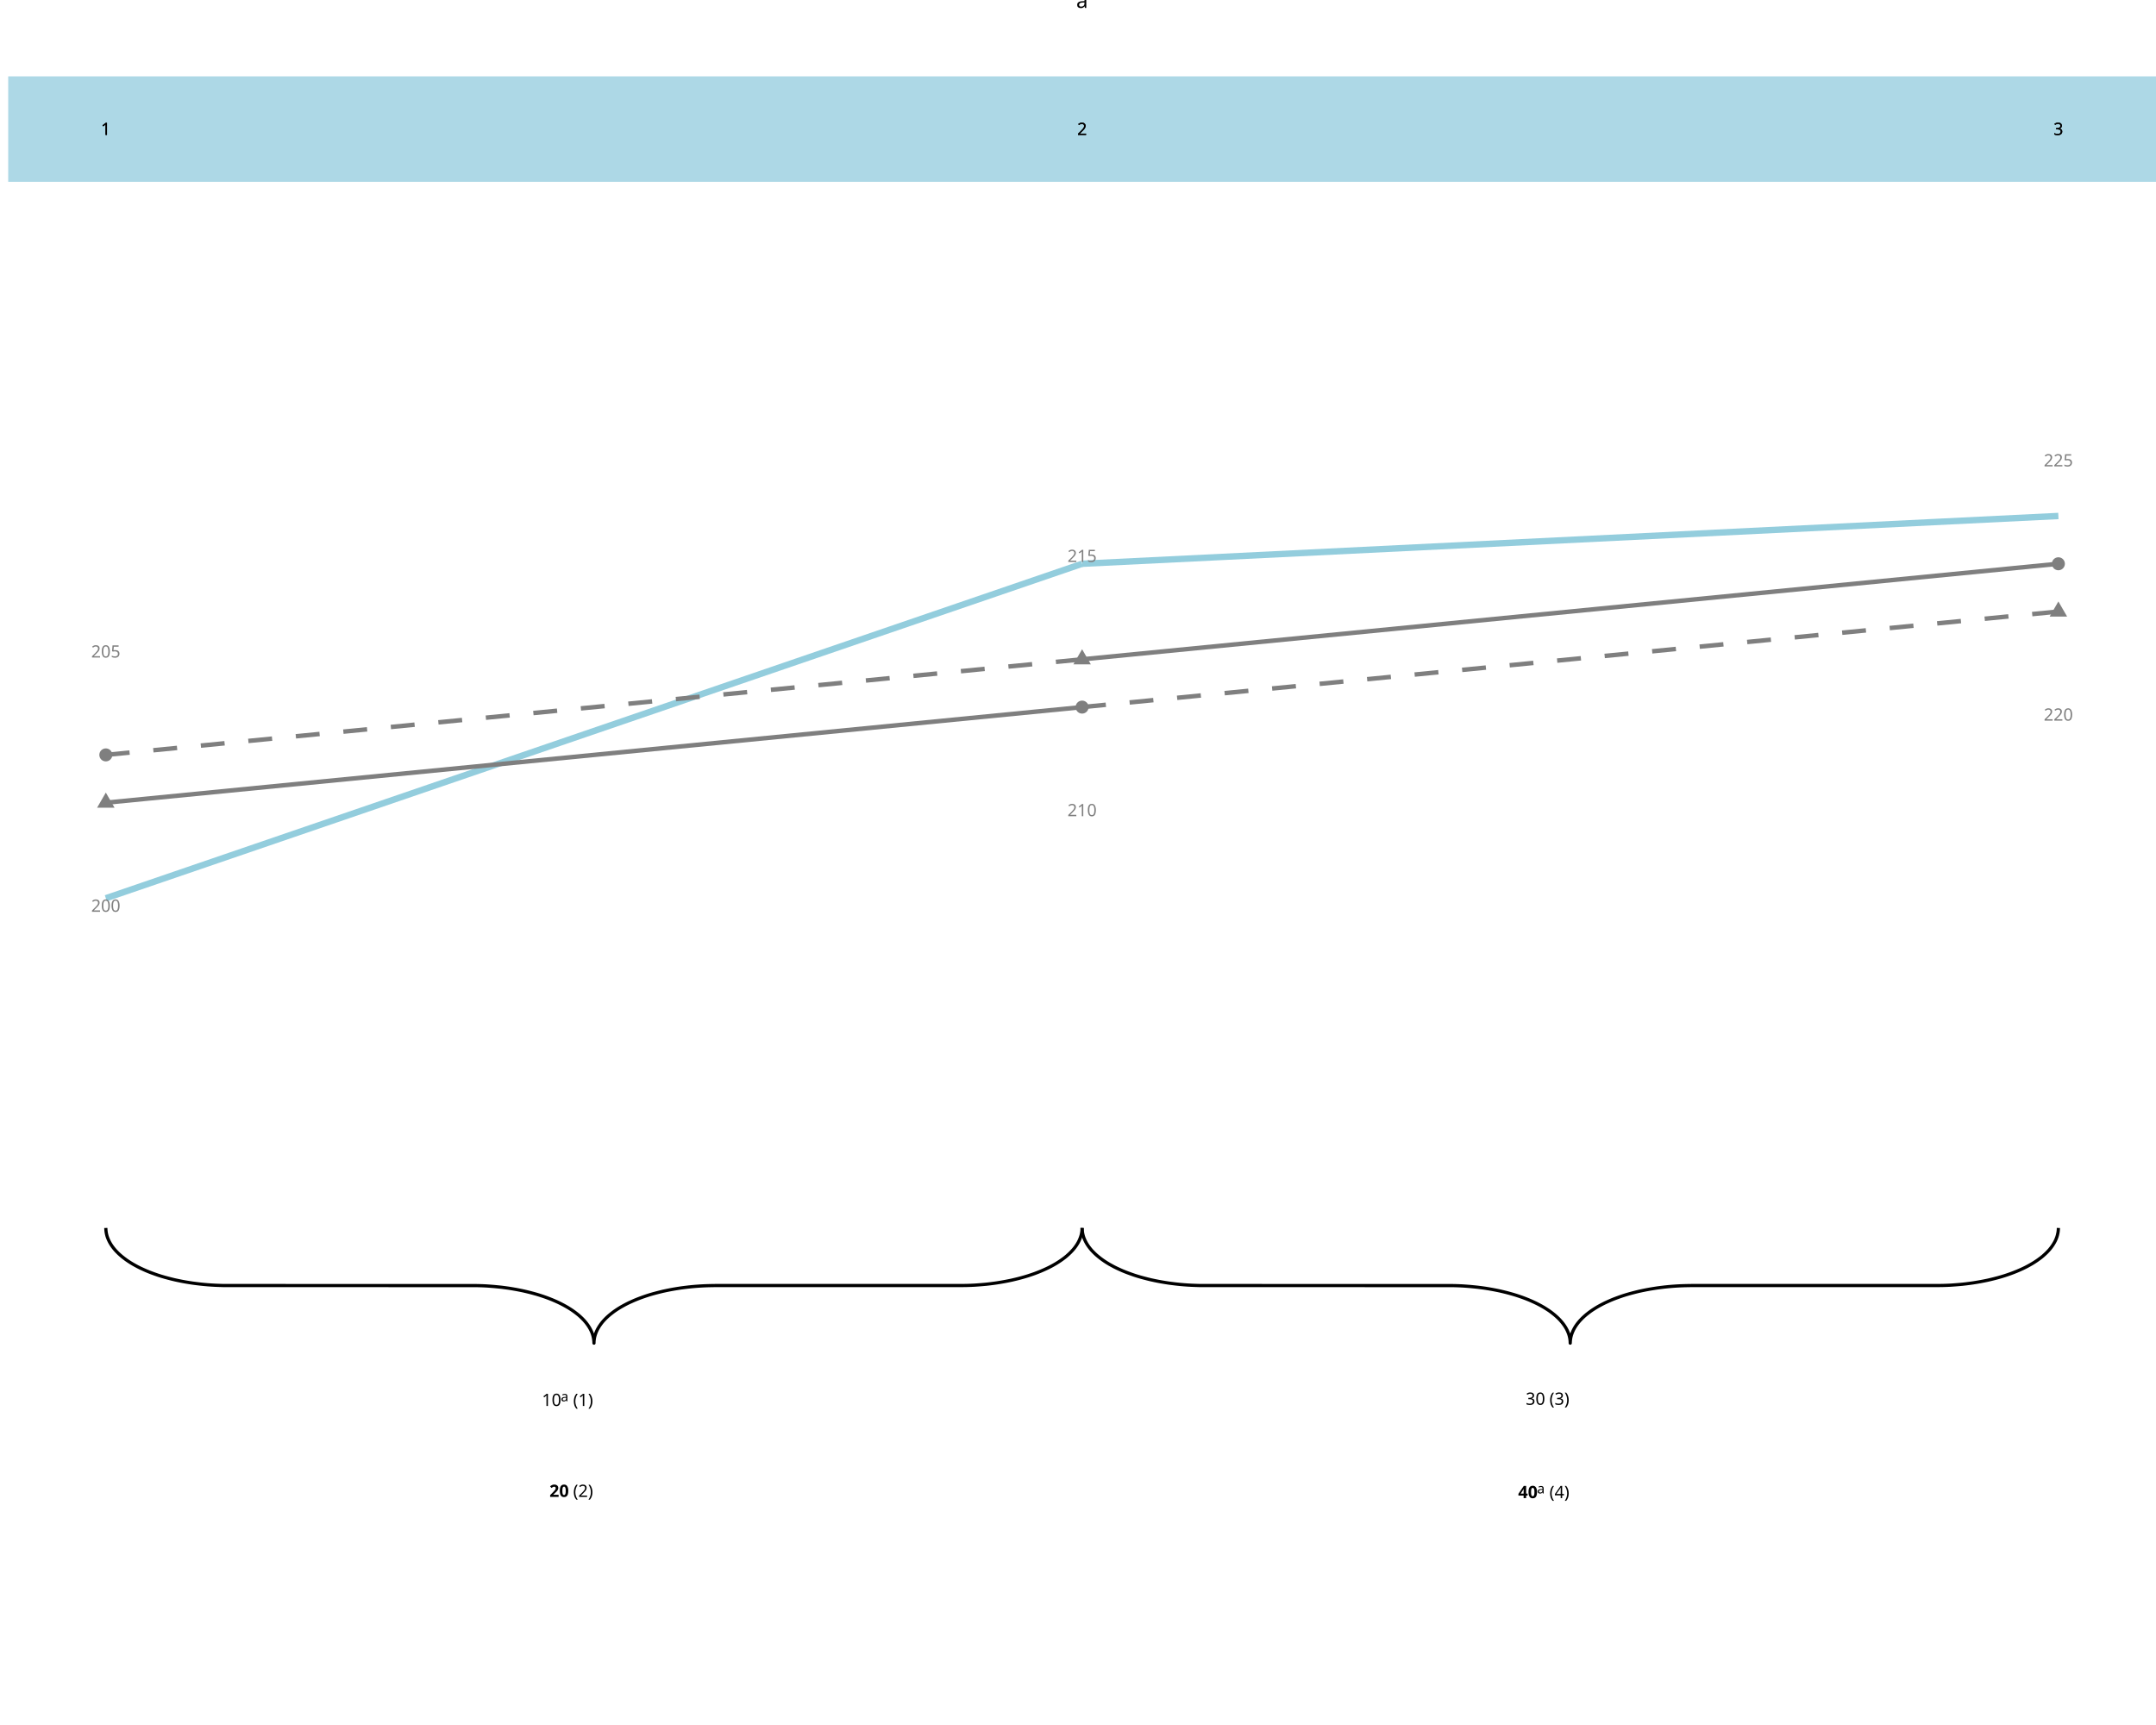
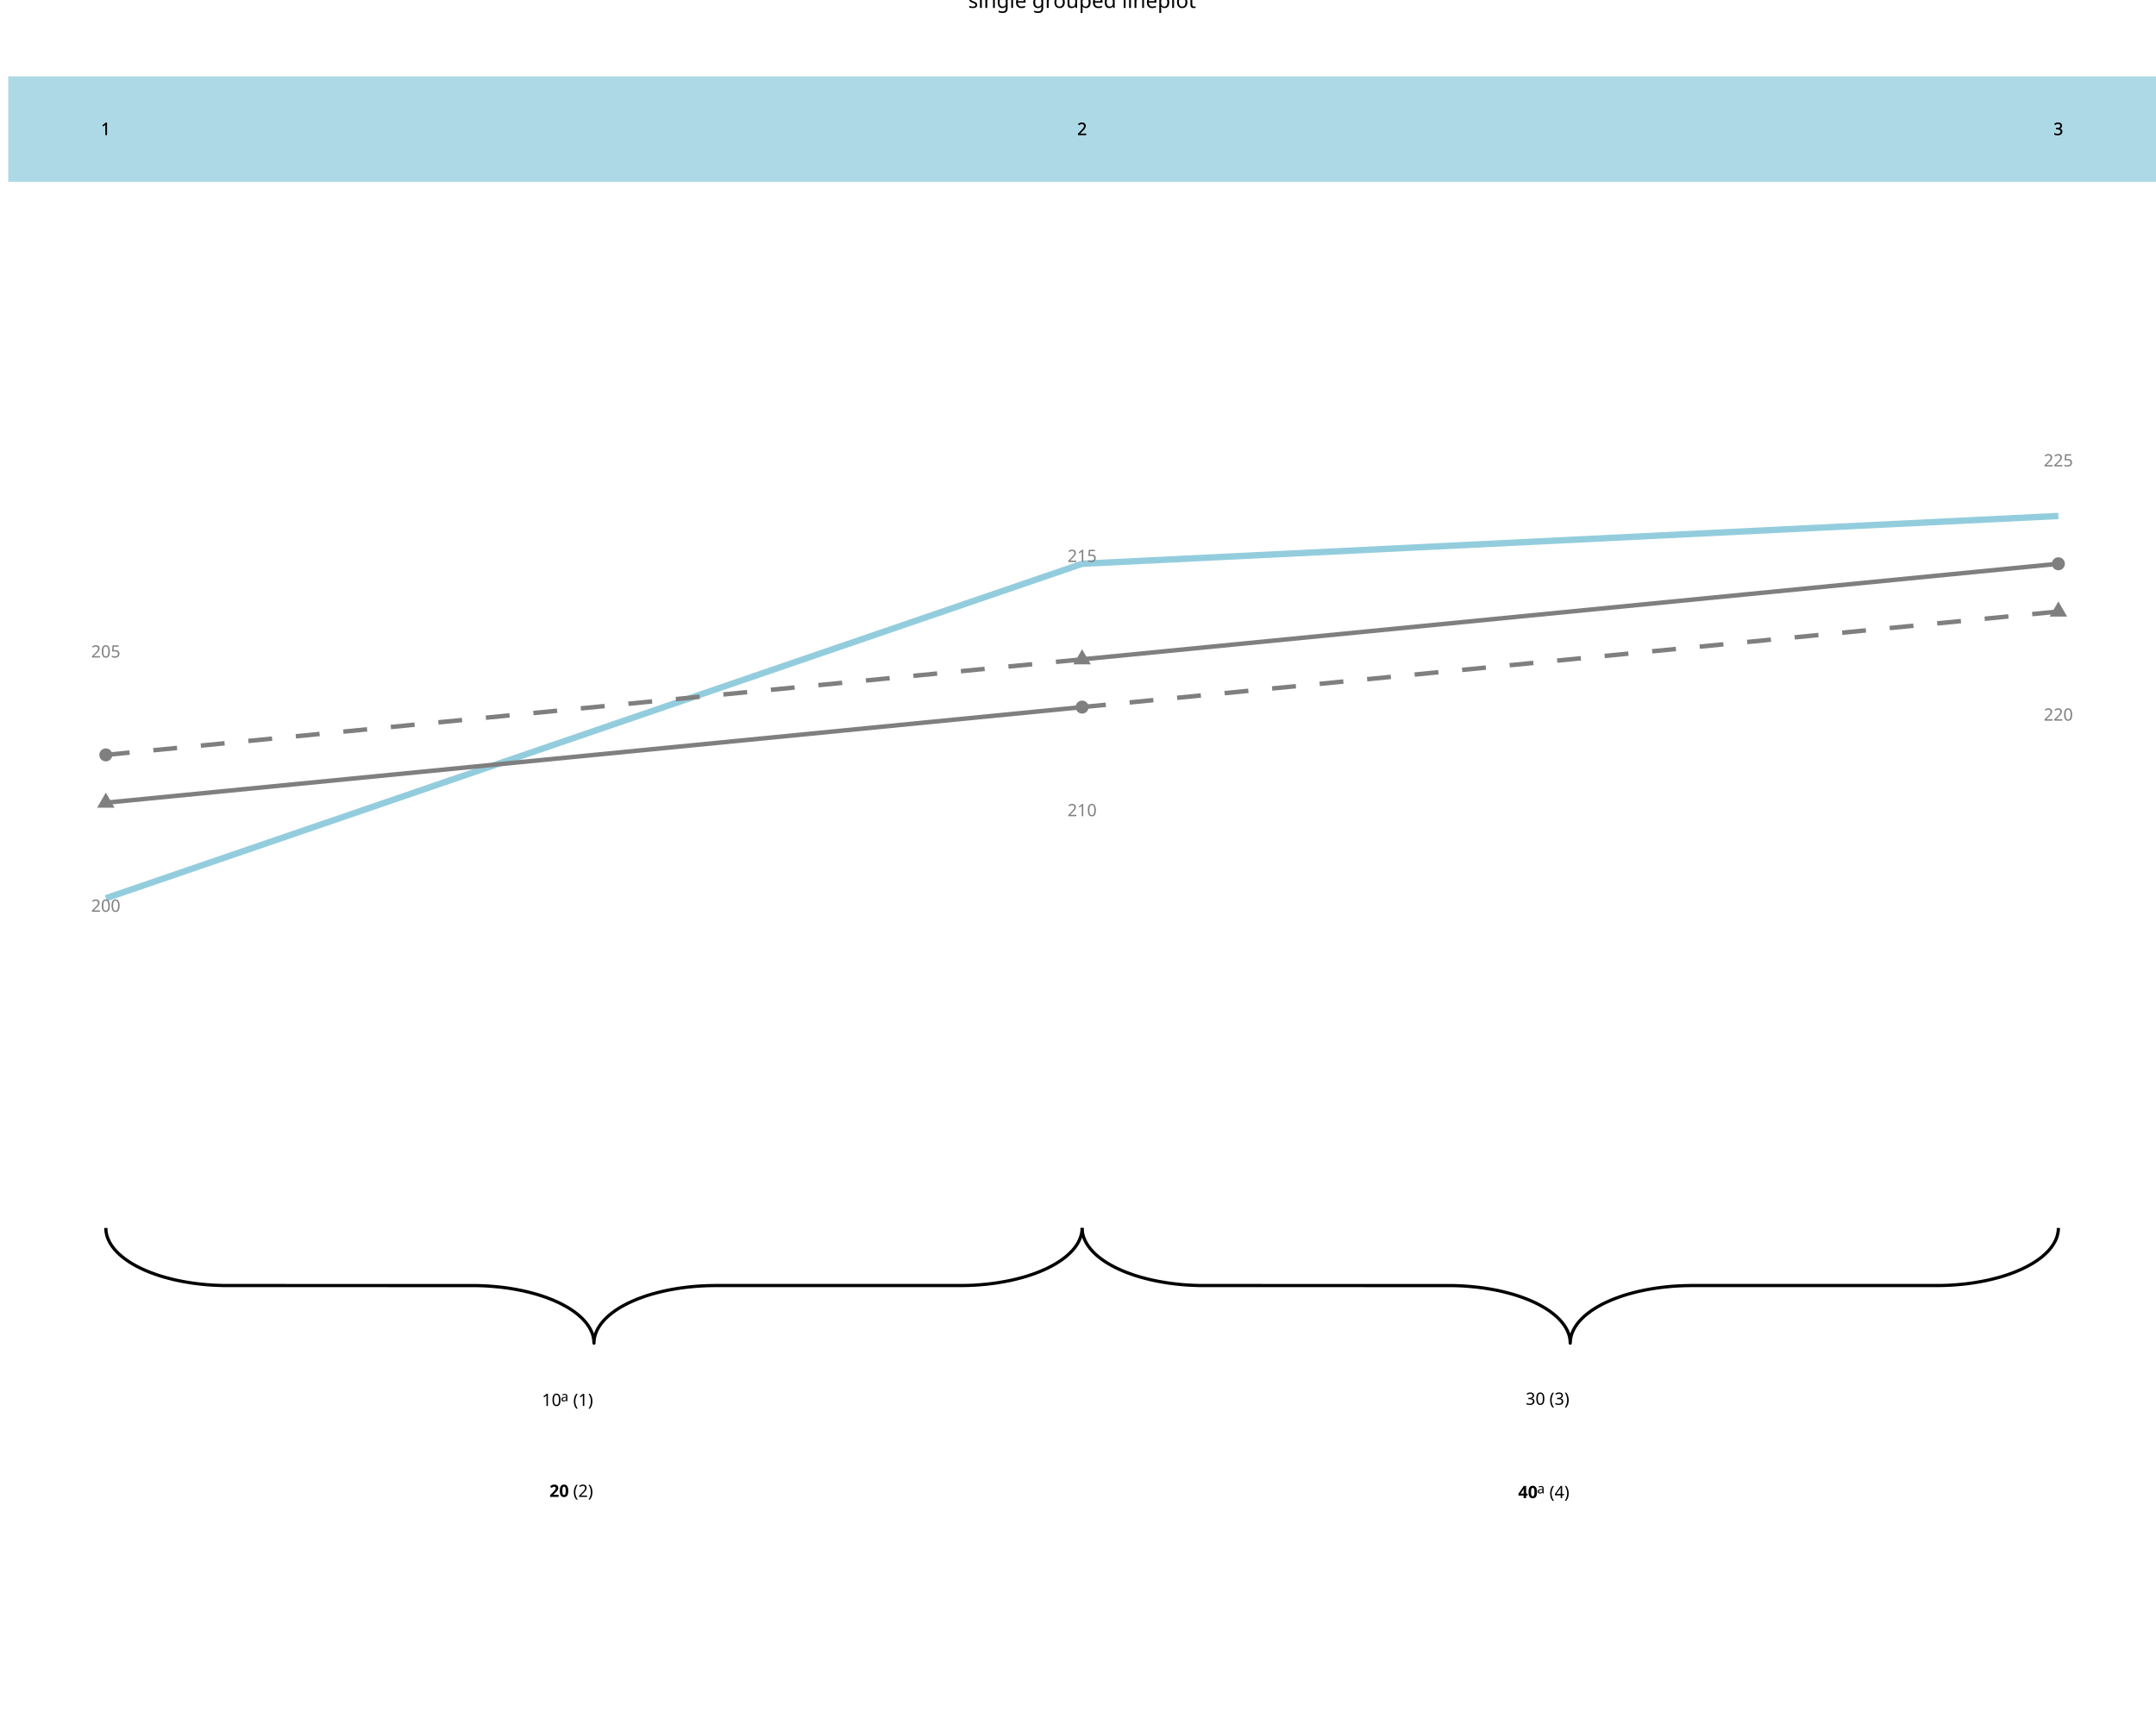
<svg xmlns="http://www.w3.org/2000/svg" class="svglite" data-engine-version="2.0" width="720.00pt" height="576.00pt" viewBox="0 0 720.00 576.00">
  <defs>
    <style type="text/css">
    .svglite line, .svglite polyline, .svglite polygon, .svglite path, .svglite rect, .svglite circle {
      fill: none;
      stroke: #000000;
      stroke-linecap: round;
      stroke-linejoin: round;
      stroke-miterlimit: 10.00;
    }
  </style>
  </defs>
  <rect width="100%" height="100%" style="stroke: none; fill: #FFFFFF;" />
  <defs>
    <clipPath id="cpMC4wMHw3MjAuMDB8MC4wMHw1NzYuMDA=">
      <rect x="0.00" y="0.00" width="720.00" height="576.00" />
    </clipPath>
  </defs>
  <g clip-path="url(#cpMC4wMHw3MjAuMDB8MC4wMHw1NzYuMDA=)">
    <polyline points="35.34,410.03 35.35,410.34 35.39,410.94 35.47,411.55 35.59,412.15 35.75,412.76 35.96,413.36 36.20,413.95 36.48,414.54 36.80,415.13 37.16,415.71 37.56,416.29 38.00,416.86 38.48,417.43 38.99,417.98 39.54,418.53 40.13,419.07 40.75,419.60 41.41,420.12 42.10,420.64 42.83,421.14 43.59,421.63 44.38,422.11 45.20,422.57 46.06,423.03 46.94,423.47 47.85,423.89 48.79,424.31 49.76,424.71 50.76,425.09 51.78,425.46 52.82,425.82 53.89,426.16 54.98,426.48 56.09,426.78 57.22,427.07 58.37,427.35 59.54,427.60 60.72,427.84 61.92,428.06 63.14,428.26 64.36,428.45 65.60,428.61 66.85,428.76 68.11,428.89 69.37,429.00 70.64,429.09 71.92,429.16 73.20,429.21 74.49,429.25 75.77,429.26 158.57,429.27 159.85,429.29 161.14,429.33 162.42,429.39 163.69,429.48 164.96,429.58 166.22,429.70 167.48,429.83 168.72,429.99 169.95,430.16 171.17,430.36 172.38,430.57 173.57,430.80 174.74,431.04 175.90,431.31 177.04,431.59 178.16,431.89 179.27,432.20 180.34,432.53 181.40,432.88 182.43,433.24 183.44,433.62 184.42,434.01 185.38,434.42 186.31,434.84 187.20,435.27 188.07,435.72 188.91,436.18 189.72,436.65 190.50,437.14 191.24,437.63 191.95,438.14 192.63,438.66 193.27,439.18 193.87,439.72 194.44,440.26 194.97,440.81 195.47,441.38 195.92,441.94 196.34,442.52 196.72,443.10 197.06,443.68 197.36,444.27 197.63,444.87 197.85,445.46 198.03,446.07 198.17,446.67 198.27,447.27 198.34,447.88 198.36,448.49 198.36,448.49 198.36,448.18 198.40,447.58 198.48,446.97 198.60,446.37 198.77,445.76 198.97,445.16 199.21,444.57 199.49,443.98 199.82,443.39 200.18,442.81 200.58,442.23 201.01,441.66 201.49,441.09 202.00,440.54 202.55,439.99 203.14,439.45 203.76,438.92 204.42,438.40 205.11,437.88 205.84,437.38 206.60,436.89 207.39,436.41 208.21,435.95 209.07,435.49 209.95,435.05 210.87,434.63 211.81,434.21 212.78,433.81 213.77,433.43 214.79,433.06 215.84,432.70 216.90,432.36 217.99,432.04 219.11,431.74 220.24,431.45 221.39,431.17 222.55,430.92 223.74,430.68 224.94,430.46 226.15,430.26 227.38,430.07 228.61,429.91 229.86,429.76 231.12,429.63 232.39,429.52 233.66,429.43 234.94,429.36 236.22,429.31 237.50,429.28 238.79,429.26 321.58,429.25 322.87,429.23 324.15,429.19 325.43,429.13 326.71,429.04 327.97,428.94 329.24,428.83 330.49,428.69 331.73,428.53 332.96,428.36 334.18,428.16 335.39,427.95 336.58,427.72 337.76,427.48 338.92,427.21 340.06,426.93 341.18,426.63 342.28,426.32 343.36,425.99 344.41,425.64 345.45,425.28 346.45,424.90 347.44,424.51 348.39,424.10 349.32,423.68 350.22,423.25 351.09,422.80 351.93,422.34 352.73,421.87 353.51,421.38 354.25,420.89 354.96,420.38 355.64,419.87 356.28,419.34 356.88,418.80 357.45,418.26 357.98,417.71 358.48,417.15 358.94,416.58 359.36,416.00 359.74,415.42 360.08,414.84 360.38,414.25 360.64,413.65 360.86,413.06 361.05,412.46 361.19,411.85 361.29,411.25 361.35,410.64 361.37,410.03 361.37,410.03 " style="stroke-width: 1.07; stroke-linecap: butt;" />
    <polyline points="361.37,410.03 361.37,410.34 361.42,410.94 361.50,411.55 361.62,412.15 361.78,412.76 361.98,413.36 362.23,413.95 362.51,414.54 362.83,415.13 363.19,415.71 363.59,416.29 364.03,416.86 364.50,417.43 365.02,417.98 365.57,418.53 366.15,419.07 366.78,419.60 367.43,420.12 368.13,420.64 368.85,421.14 369.61,421.63 370.40,422.11 371.23,422.57 372.08,423.03 372.97,423.47 373.88,423.89 374.82,424.31 375.79,424.71 376.79,425.09 377.81,425.46 378.85,425.82 379.92,426.16 381.01,426.48 382.12,426.78 383.25,427.07 384.40,427.35 385.57,427.60 386.75,427.84 387.95,428.06 389.16,428.26 390.39,428.45 391.63,428.61 392.88,428.76 394.13,428.89 395.40,429.00 396.67,429.09 397.95,429.16 399.23,429.21 400.52,429.25 401.80,429.26 484.60,429.27 485.88,429.29 487.16,429.33 488.44,429.39 489.72,429.48 490.99,429.58 492.25,429.70 493.50,429.83 494.75,429.99 495.98,430.16 497.20,430.36 498.40,430.57 499.60,430.80 500.77,431.04 501.93,431.31 503.07,431.59 504.19,431.89 505.29,432.20 506.37,432.53 507.43,432.88 508.46,433.24 509.47,433.62 510.45,434.01 511.41,434.42 512.33,434.84 513.23,435.27 514.10,435.72 514.94,436.18 515.75,436.65 516.52,437.14 517.27,437.63 517.98,438.14 518.65,438.66 519.29,439.18 519.90,439.72 520.47,440.26 521.00,440.81 521.49,441.38 521.95,441.94 522.37,442.52 522.75,443.10 523.09,443.68 523.39,444.27 523.65,444.87 523.88,445.46 524.06,446.07 524.20,446.67 524.30,447.27 524.36,447.88 524.38,448.49 524.38,448.49 524.39,448.18 524.43,447.58 524.51,446.97 524.63,446.37 524.79,445.76 525.00,445.16 525.24,444.57 525.52,443.98 525.84,443.39 526.20,442.81 526.60,442.23 527.04,441.66 527.52,441.09 528.03,440.54 528.58,439.99 529.17,439.45 529.79,438.92 530.45,438.40 531.14,437.88 531.87,437.38 532.63,436.89 533.42,436.41 534.24,435.95 535.10,435.49 535.98,435.05 536.89,434.63 537.84,434.21 538.80,433.81 539.80,433.43 540.82,433.06 541.86,432.70 542.93,432.36 544.02,432.04 545.13,431.74 546.26,431.45 547.41,431.17 548.58,430.92 549.76,430.68 550.96,430.46 552.18,430.26 553.40,430.07 554.64,429.91 555.89,429.76 557.15,429.63 558.41,429.52 559.68,429.43 560.96,429.36 562.24,429.31 563.53,429.28 564.82,429.26 647.61,429.25 648.89,429.23 650.18,429.19 651.46,429.13 652.73,429.04 654.00,428.94 655.26,428.83 656.52,428.69 657.76,428.53 658.99,428.36 660.21,428.16 661.42,427.95 662.61,427.72 663.79,427.48 664.94,427.21 666.08,426.93 667.21,426.63 668.31,426.32 669.39,425.99 670.44,425.64 671.47,425.28 672.48,424.90 673.46,424.51 674.42,424.10 675.35,423.68 676.25,423.25 677.12,422.80 677.95,422.34 678.76,421.87 679.54,421.38 680.28,420.89 680.99,420.38 681.67,419.87 682.31,419.34 682.91,418.80 683.48,418.26 684.01,417.71 684.51,417.15 684.96,416.58 685.38,416.00 685.76,415.42 686.10,414.84 686.41,414.25 686.67,413.65 686.89,413.06 687.07,412.46 687.21,411.85 687.32,411.25 687.38,410.64 687.40,410.03 687.40,410.03 " style="stroke-width: 1.07; stroke-linecap: butt;" />
    <text x="180.96" y="469.47" style="font-size: 5.69px; font-family: sans;" textLength="6.33px" lengthAdjust="spacingAndGlyphs">10</text>
    <text x="187.29" y="467.91" style="font-size: 4.55px; font-family: sans;" textLength="2.53px" lengthAdjust="spacingAndGlyphs">a</text>
    <text x="191.40" y="469.47" style="font-size: 5.69px; font-family: sans;" textLength="6.95px" lengthAdjust="spacingAndGlyphs">(1)</text>
    <text x="183.49" y="499.84" style="font-size: 5.69px; font-weight: bold; font-family: sans;" textLength="6.33px" lengthAdjust="spacingAndGlyphs">20</text>
    <text x="191.40" y="499.84" style="font-size: 5.69px; font-family: sans;" textLength="6.95px" lengthAdjust="spacingAndGlyphs">(2)</text>
    <text x="509.52" y="469.08" style="font-size: 5.69px; font-family: sans;" textLength="6.33px" lengthAdjust="spacingAndGlyphs">30</text>
    <text x="517.43" y="469.08" style="font-size: 5.69px; font-family: sans;" textLength="6.95px" lengthAdjust="spacingAndGlyphs">(3)</text>
    <text x="506.99" y="500.24" style="font-size: 5.69px; font-weight: bold; font-family: sans;" textLength="6.33px" lengthAdjust="spacingAndGlyphs">40</text>
    <text x="513.32" y="498.67" style="font-size: 4.55px; font-family: sans;" textLength="2.53px" lengthAdjust="spacingAndGlyphs">a</text>
    <text x="517.43" y="500.24" style="font-size: 5.69px; font-family: sans;" textLength="6.95px" lengthAdjust="spacingAndGlyphs">(4)</text>
    <line x1="35.34" y1="299.94" x2="361.37" y2="188.25" style="stroke-width: 2.13; stroke: #93CDDD; stroke-linecap: butt;" />
    <line x1="361.37" y1="188.25" x2="687.40" y2="172.29" style="stroke-width: 2.13; stroke: #93CDDD; stroke-linecap: butt;" />
    <line x1="35.34" y1="268.03" x2="361.37" y2="236.11" style="stroke-width: 1.49; stroke: #7F7F7F; stroke-linecap: butt;" />
    <line x1="35.34" y1="252.07" x2="361.37" y2="220.16" style="stroke-width: 1.49; stroke: #7F7F7F; stroke-dasharray: 7.97,7.97; stroke-linecap: butt;" />
    <line x1="361.37" y1="236.11" x2="687.40" y2="204.20" style="stroke-width: 1.49; stroke: #7F7F7F; stroke-dasharray: 7.97,7.97; stroke-linecap: butt;" />
    <line x1="361.37" y1="220.16" x2="687.40" y2="188.25" style="stroke-width: 1.49; stroke: #7F7F7F; stroke-linecap: butt;" />
    <polygon points="35.34,264.65 38.26,269.71 32.42,269.71 " style="stroke-width: 0.71; stroke: none; fill: #7F7F7F;" />
    <circle cx="35.34" cy="252.07" r="2.17" style="stroke-width: 0.71; stroke: none; fill: #7F7F7F;" />
    <circle cx="361.37" cy="236.11" r="2.17" style="stroke-width: 0.71; stroke: none; fill: #7F7F7F;" />
    <polygon points="361.37,216.79 364.29,221.84 358.45,221.84 " style="stroke-width: 0.71; stroke: none; fill: #7F7F7F;" />
    <polygon points="687.40,200.83 690.32,205.89 684.48,205.89 " style="stroke-width: 0.71; stroke: none; fill: #7F7F7F;" />
    <circle cx="687.40" cy="188.25" r="2.17" style="stroke-width: 0.71; stroke: none; fill: #7F7F7F;" />
    <text x="35.34" y="304.45" text-anchor="middle" style="font-size: 5.69px; fill: #7F7F7F; font-family: sans;" textLength="9.50px" lengthAdjust="spacingAndGlyphs">200</text>
    <text x="35.34" y="219.56" text-anchor="middle" style="font-size: 5.69px; fill: #7F7F7F; font-family: sans;" textLength="9.50px" lengthAdjust="spacingAndGlyphs">205</text>
    <text x="361.37" y="272.54" text-anchor="middle" style="font-size: 5.69px; fill: #7F7F7F; font-family: sans;" textLength="9.50px" lengthAdjust="spacingAndGlyphs">210</text>
    <text x="361.37" y="187.65" text-anchor="middle" style="font-size: 5.69px; fill: #7F7F7F; font-family: sans;" textLength="9.50px" lengthAdjust="spacingAndGlyphs">215</text>
    <text x="687.40" y="240.63" text-anchor="middle" style="font-size: 5.69px; fill: #7F7F7F; font-family: sans;" textLength="9.50px" lengthAdjust="spacingAndGlyphs">220</text>
    <text x="687.40" y="155.74" text-anchor="middle" style="font-size: 5.69px; fill: #7F7F7F; font-family: sans;" textLength="9.50px" lengthAdjust="spacingAndGlyphs">225</text>
    <rect x="2.74" y="25.50" width="717.26" height="35.23" style="stroke-width: 1.07; stroke: none; stroke-linecap: butt; stroke-linejoin: miter; fill: #ADD8E6;" />
    <text x="35.34" y="45.07" text-anchor="middle" style="font-size: 5.69px; font-family: sans;" textLength="3.17px" lengthAdjust="spacingAndGlyphs">1</text>
    <text x="361.37" y="45.07" text-anchor="middle" style="font-size: 5.69px; font-family: sans;" textLength="3.17px" lengthAdjust="spacingAndGlyphs">2</text>
    <text x="687.40" y="45.07" text-anchor="middle" style="font-size: 5.69px; font-family: sans;" textLength="3.17px" lengthAdjust="spacingAndGlyphs">3</text>
    <text x="35.34" y="45.07" text-anchor="middle" style="font-size: 5.69px; font-family: sans;" textLength="3.17px" lengthAdjust="spacingAndGlyphs">1</text>
    <text x="361.37" y="45.07" text-anchor="middle" style="font-size: 5.69px; font-family: sans;" textLength="3.17px" lengthAdjust="spacingAndGlyphs">2</text>
    <text x="687.40" y="45.07" text-anchor="middle" style="font-size: 5.69px; font-family: sans;" textLength="3.17px" lengthAdjust="spacingAndGlyphs">3</text>
-     <text x="361.37" y="2.64" text-anchor="middle" style="font-size: 7.00px; font-family: sans;" textLength="3.89px" lengthAdjust="spacingAndGlyphs">a</text>
+     <text x="361.37" y="2.64" text-anchor="middle" style="font-size: 7.00px; font-family: sans;" textLength="70.05px" lengthAdjust="spacingAndGlyphs">single grouped lineplot</text>
  </g>
</svg>
